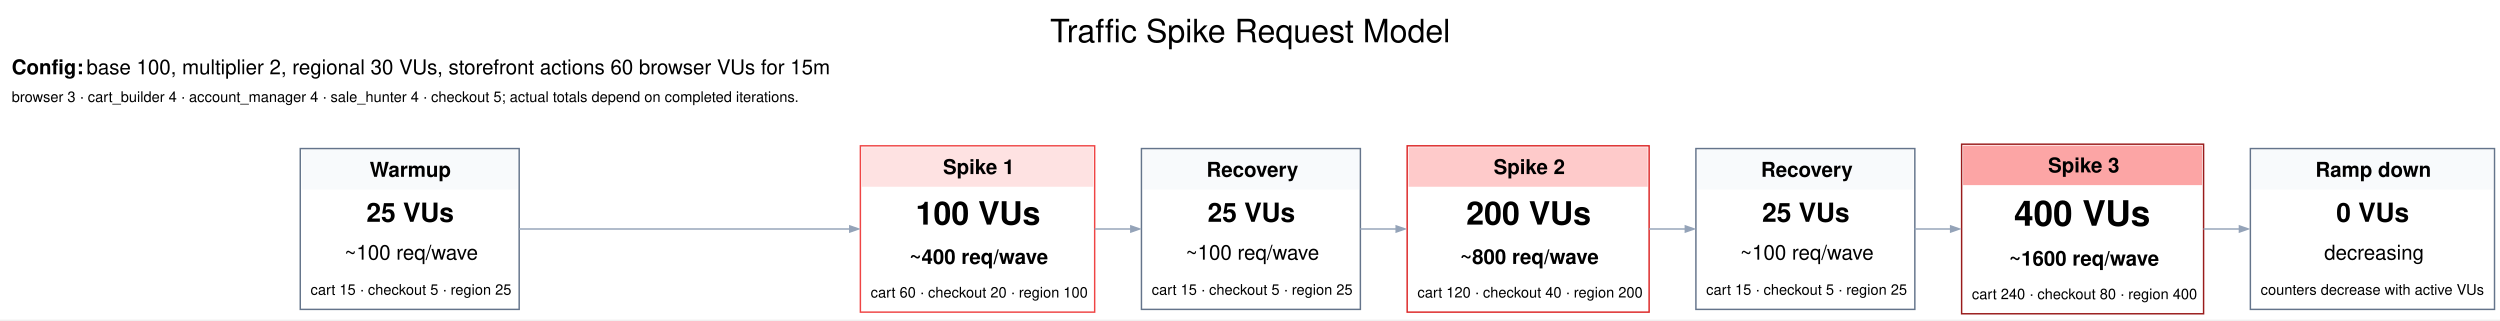
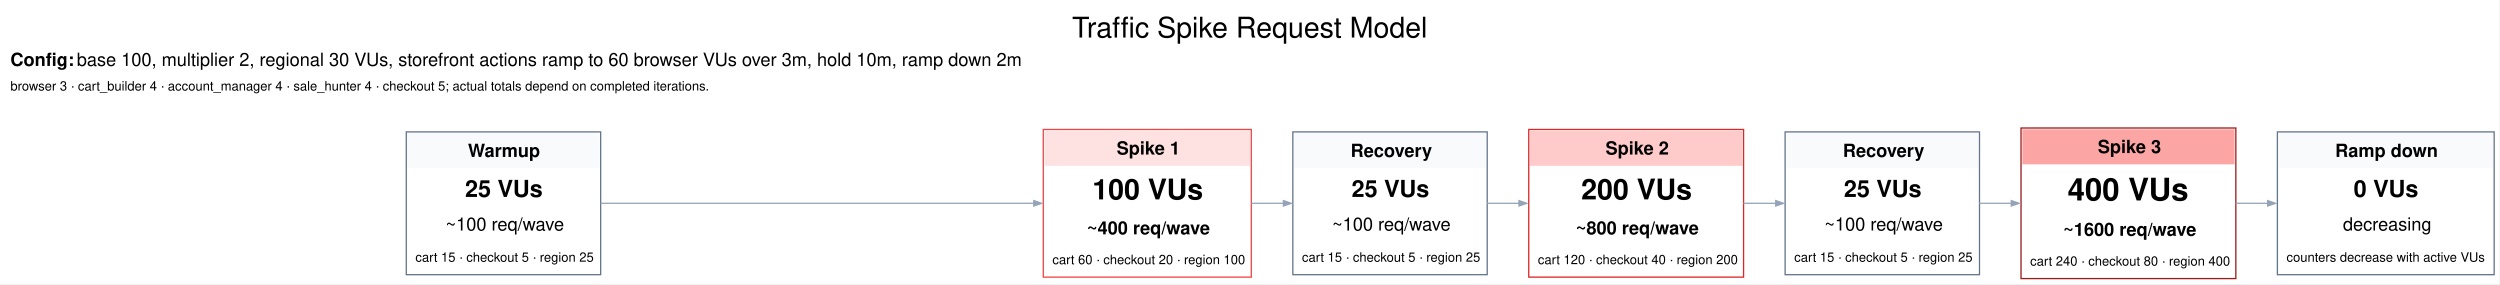
- <svg xmlns="http://www.w3.org/2000/svg" width="1710pt" height="219pt" viewBox="0.00 0.00 1710.00 219.00">
+ <svg xmlns="http://www.w3.org/2000/svg" width="1926pt" height="219pt" viewBox="0.00 0.00 1926.00 219.00">
  <g id="graph0" class="graph" transform="scale(1 1) rotate(0) translate(4 214.62)">
-     <polygon fill="white" stroke="none" points="-4,4 -4,-214.62 1706.25,-214.62 1706.25,4 -4,4" />
-     <text xml:space="preserve" text-anchor="middle" x="851.12" y="-185.72" font-family="Helvetica,sans-Serif" font-size="22.00">Traffic Spike Request Model</text>
+     <polygon fill="white" stroke="none" points="-4,4 -4,-214.62 1921.5,-214.62 1921.5,4 -4,4" />
+     <text xml:space="preserve" text-anchor="middle" x="958.75" y="-185.72" font-family="Helvetica,sans-Serif" font-size="22.00">Traffic Spike Request Model</text>
    <g id="node1" class="node">
-       <polygon fill="#f8fafc" stroke="none" points="202.38,-85 202.38,-112 350.12,-112 350.12,-85 202.38,-85" />
-       <text xml:space="preserve" text-anchor="start" x="248.88" y="-93.7" font-family="Helvetica,sans-Serif" font-weight="bold" font-size="14.00">Warmup</text>
-       <text xml:space="preserve" text-anchor="start" x="246.62" y="-62.9" font-family="Helvetica,sans-Serif" font-weight="bold" font-size="18.00">25 VUs</text>
-       <text xml:space="preserve" text-anchor="start" x="231.62" y="-37" font-family="Helvetica,sans-Serif" font-size="14.00">~100 req/wave</text>
-       <text xml:space="preserve" text-anchor="start" x="208.38" y="-13" font-family="Helvetica,sans-Serif" font-size="10.00">cart 15 · checkout 5 · region 25</text>
-       <polygon fill="none" stroke="#64748b" points="201.38,-3 201.38,-113 351.12,-113 351.12,-3 201.38,-3" />
+       <polygon fill="#f8fafc" stroke="none" points="310,-85 310,-112 457.75,-112 457.75,-85 310,-85" />
+       <text xml:space="preserve" text-anchor="start" x="356.5" y="-93.7" font-family="Helvetica,sans-Serif" font-weight="bold" font-size="14.00">Warmup</text>
+       <text xml:space="preserve" text-anchor="start" x="354.25" y="-62.9" font-family="Helvetica,sans-Serif" font-weight="bold" font-size="18.00">25 VUs</text>
+       <text xml:space="preserve" text-anchor="start" x="339.25" y="-37" font-family="Helvetica,sans-Serif" font-size="14.00">~100 req/wave</text>
+       <text xml:space="preserve" text-anchor="start" x="316" y="-13" font-family="Helvetica,sans-Serif" font-size="10.00">cart 15 · checkout 5 · region 25</text>
+       <polygon fill="none" stroke="#64748b" points="309,-3 309,-113 458.75,-113 458.75,-3 309,-3" />
    </g>
    <g id="node2" class="node">
-       <polygon fill="#fee2e2" stroke="none" points="585.5,-86.88 585.5,-113.88 743.75,-113.88 743.75,-86.88 585.5,-86.88" />
-       <text xml:space="preserve" text-anchor="start" x="641" y="-95.58" font-family="Helvetica,sans-Serif" font-weight="bold" font-size="14.00">Spike 1</text>
-       <text xml:space="preserve" text-anchor="start" x="622.25" y="-60.98" font-family="Helvetica,sans-Serif" font-weight="bold" font-size="22.00">100 VUs</text>
-       <text xml:space="preserve" text-anchor="start" x="618.12" y="-34.08" font-family="Helvetica,sans-Serif" font-weight="bold" font-size="14.00">~400 req/wave</text>
-       <text xml:space="preserve" text-anchor="start" x="591.5" y="-11.12" font-family="Helvetica,sans-Serif" font-size="10.00">cart 60 · checkout 20 · region 100</text>
-       <polygon fill="none" stroke="#ef4444" points="584.5,-1.12 584.5,-114.88 744.75,-114.88 744.75,-1.12 584.5,-1.12" />
+       <polygon fill="#fee2e2" stroke="none" points="800.75,-86.88 800.75,-113.88 959,-113.88 959,-86.88 800.75,-86.88" />
+       <text xml:space="preserve" text-anchor="start" x="856.25" y="-95.58" font-family="Helvetica,sans-Serif" font-weight="bold" font-size="14.00">Spike 1</text>
+       <text xml:space="preserve" text-anchor="start" x="837.5" y="-60.98" font-family="Helvetica,sans-Serif" font-weight="bold" font-size="22.00">100 VUs</text>
+       <text xml:space="preserve" text-anchor="start" x="833.38" y="-34.08" font-family="Helvetica,sans-Serif" font-weight="bold" font-size="14.00">~400 req/wave</text>
+       <text xml:space="preserve" text-anchor="start" x="806.75" y="-11.12" font-family="Helvetica,sans-Serif" font-size="10.00">cart 60 · checkout 20 · region 100</text>
+       <polygon fill="none" stroke="#ef4444" points="799.75,-1.12 799.75,-114.88 960,-114.88 960,-1.12 799.75,-1.12" />
    </g>
    <g id="edge1" class="edge">
-       <path fill="none" stroke="#94a3b8" d="M350.67,-58C350.67,-58 577.26,-58 577.26,-58" />
-       <polygon fill="#94a3b8" stroke="#94a3b8" points="577.26,-60.1 583.26,-58 577.26,-55.9 577.26,-60.1" />
+       <path fill="none" stroke="#94a3b8" d="M458.67,-58C458.67,-58 792.43,-58 792.43,-58" />
+       <polygon fill="#94a3b8" stroke="#94a3b8" points="792.43,-60.1 798.43,-58 792.43,-55.9 792.43,-60.1" />
    </g>
    <g id="node3" class="node">
-       <polygon fill="#f8fafc" stroke="none" points="777.75,-85 777.75,-112 925.5,-112 925.5,-85 777.75,-85" />
-       <text xml:space="preserve" text-anchor="start" x="821.25" y="-93.7" font-family="Helvetica,sans-Serif" font-weight="bold" font-size="14.00">Recovery</text>
-       <text xml:space="preserve" text-anchor="start" x="822" y="-62.9" font-family="Helvetica,sans-Serif" font-weight="bold" font-size="18.00">25 VUs</text>
-       <text xml:space="preserve" text-anchor="start" x="807" y="-37" font-family="Helvetica,sans-Serif" font-size="14.00">~100 req/wave</text>
-       <text xml:space="preserve" text-anchor="start" x="783.75" y="-13" font-family="Helvetica,sans-Serif" font-size="10.00">cart 15 · checkout 5 · region 25</text>
-       <polygon fill="none" stroke="#64748b" points="776.75,-3 776.75,-113 926.5,-113 926.5,-3 776.75,-3" />
+       <polygon fill="#f8fafc" stroke="none" points="993,-85 993,-112 1140.75,-112 1140.75,-85 993,-85" />
+       <text xml:space="preserve" text-anchor="start" x="1036.5" y="-93.7" font-family="Helvetica,sans-Serif" font-weight="bold" font-size="14.00">Recovery</text>
+       <text xml:space="preserve" text-anchor="start" x="1037.25" y="-62.9" font-family="Helvetica,sans-Serif" font-weight="bold" font-size="18.00">25 VUs</text>
+       <text xml:space="preserve" text-anchor="start" x="1022.25" y="-37" font-family="Helvetica,sans-Serif" font-size="14.00">~100 req/wave</text>
+       <text xml:space="preserve" text-anchor="start" x="999" y="-13" font-family="Helvetica,sans-Serif" font-size="10.00">cart 15 · checkout 5 · region 25</text>
+       <polygon fill="none" stroke="#64748b" points="992,-3 992,-113 1141.75,-113 1141.75,-3 992,-3" />
    </g>
    <g id="edge2" class="edge">
-       <path fill="none" stroke="#94a3b8" d="M744.74,-58C744.74,-58 769.49,-58 769.49,-58" />
-       <polygon fill="#94a3b8" stroke="#94a3b8" points="769.49,-60.1 775.49,-58 769.49,-55.9 769.49,-60.1" />
+       <path fill="none" stroke="#94a3b8" d="M959.99,-58C959.99,-58 984.74,-58 984.74,-58" />
+       <polygon fill="#94a3b8" stroke="#94a3b8" points="984.74,-60.1 990.74,-58 984.74,-55.9 984.74,-60.1" />
    </g>
    <g id="node4" class="node">
-       <polygon fill="#fecaca" stroke="none" points="959.5,-86.88 959.5,-113.88 1123,-113.88 1123,-86.88 959.5,-86.88" />
-       <text xml:space="preserve" text-anchor="start" x="1017.62" y="-95.58" font-family="Helvetica,sans-Serif" font-weight="bold" font-size="14.00">Spike 2</text>
-       <text xml:space="preserve" text-anchor="start" x="998.88" y="-60.98" font-family="Helvetica,sans-Serif" font-weight="bold" font-size="22.00">200 VUs</text>
-       <text xml:space="preserve" text-anchor="start" x="994.75" y="-34.08" font-family="Helvetica,sans-Serif" font-weight="bold" font-size="14.00">~800 req/wave</text>
-       <text xml:space="preserve" text-anchor="start" x="965.5" y="-11.12" font-family="Helvetica,sans-Serif" font-size="10.00">cart 120 · checkout 40 · region 200</text>
-       <polygon fill="none" stroke="#dc2626" points="958.5,-1.12 958.5,-114.88 1124,-114.88 1124,-1.12 958.5,-1.12" />
+       <polygon fill="#fecaca" stroke="none" points="1174.75,-86.88 1174.75,-113.88 1338.25,-113.88 1338.25,-86.88 1174.75,-86.88" />
+       <text xml:space="preserve" text-anchor="start" x="1232.88" y="-95.58" font-family="Helvetica,sans-Serif" font-weight="bold" font-size="14.00">Spike 2</text>
+       <text xml:space="preserve" text-anchor="start" x="1214.12" y="-60.98" font-family="Helvetica,sans-Serif" font-weight="bold" font-size="22.00">200 VUs</text>
+       <text xml:space="preserve" text-anchor="start" x="1210" y="-34.08" font-family="Helvetica,sans-Serif" font-weight="bold" font-size="14.00">~800 req/wave</text>
+       <text xml:space="preserve" text-anchor="start" x="1180.75" y="-11.12" font-family="Helvetica,sans-Serif" font-size="10.00">cart 120 · checkout 40 · region 200</text>
+       <polygon fill="none" stroke="#dc2626" points="1173.75,-1.12 1173.75,-114.88 1339.25,-114.88 1339.25,-1.12 1173.75,-1.12" />
    </g>
    <g id="edge3" class="edge">
-       <path fill="none" stroke="#94a3b8" d="M926.3,-58C926.3,-58 950.99,-58 950.99,-58" />
-       <polygon fill="#94a3b8" stroke="#94a3b8" points="950.99,-60.1 956.99,-58 950.99,-55.9 950.99,-60.1" />
+       <path fill="none" stroke="#94a3b8" d="M1141.55,-58C1141.55,-58 1166.24,-58 1166.24,-58" />
+       <polygon fill="#94a3b8" stroke="#94a3b8" points="1166.24,-60.1 1172.24,-58 1166.24,-55.9 1166.24,-60.1" />
    </g>
    <g id="node5" class="node">
-       <polygon fill="#f8fafc" stroke="none" points="1157,-85 1157,-112 1304.75,-112 1304.75,-85 1157,-85" />
-       <text xml:space="preserve" text-anchor="start" x="1200.5" y="-93.7" font-family="Helvetica,sans-Serif" font-weight="bold" font-size="14.00">Recovery</text>
-       <text xml:space="preserve" text-anchor="start" x="1201.25" y="-62.9" font-family="Helvetica,sans-Serif" font-weight="bold" font-size="18.00">25 VUs</text>
-       <text xml:space="preserve" text-anchor="start" x="1186.25" y="-37" font-family="Helvetica,sans-Serif" font-size="14.00">~100 req/wave</text>
-       <text xml:space="preserve" text-anchor="start" x="1163" y="-13" font-family="Helvetica,sans-Serif" font-size="10.00">cart 15 · checkout 5 · region 25</text>
-       <polygon fill="none" stroke="#64748b" points="1156,-3 1156,-113 1305.75,-113 1305.75,-3 1156,-3" />
+       <polygon fill="#f8fafc" stroke="none" points="1372.25,-85 1372.25,-112 1520,-112 1520,-85 1372.25,-85" />
+       <text xml:space="preserve" text-anchor="start" x="1415.75" y="-93.7" font-family="Helvetica,sans-Serif" font-weight="bold" font-size="14.00">Recovery</text>
+       <text xml:space="preserve" text-anchor="start" x="1416.5" y="-62.9" font-family="Helvetica,sans-Serif" font-weight="bold" font-size="18.00">25 VUs</text>
+       <text xml:space="preserve" text-anchor="start" x="1401.5" y="-37" font-family="Helvetica,sans-Serif" font-size="14.00">~100 req/wave</text>
+       <text xml:space="preserve" text-anchor="start" x="1378.25" y="-13" font-family="Helvetica,sans-Serif" font-size="10.00">cart 15 · checkout 5 · region 25</text>
+       <polygon fill="none" stroke="#64748b" points="1371.25,-3 1371.25,-113 1521,-113 1521,-3 1371.25,-3" />
    </g>
    <g id="edge4" class="edge">
-       <path fill="none" stroke="#94a3b8" d="M1123.87,-58C1123.87,-58 1148.77,-58 1148.77,-58" />
-       <polygon fill="#94a3b8" stroke="#94a3b8" points="1148.77,-60.1 1154.77,-58 1148.77,-55.9 1148.77,-60.1" />
+       <path fill="none" stroke="#94a3b8" d="M1339.12,-58C1339.12,-58 1364.02,-58 1364.02,-58" />
+       <polygon fill="#94a3b8" stroke="#94a3b8" points="1364.02,-60.1 1370.02,-58 1364.02,-55.9 1364.02,-60.1" />
    </g>
    <g id="node6" class="node">
-       <polygon fill="#fca5a5" stroke="none" points="1338.75,-88 1338.75,-115 1502.25,-115 1502.25,-88 1338.75,-88" />
-       <text xml:space="preserve" text-anchor="start" x="1396.88" y="-96.7" font-family="Helvetica,sans-Serif" font-weight="bold" font-size="14.00">Spike 3</text>
-       <text xml:space="preserve" text-anchor="start" x="1373.62" y="-60.2" font-family="Helvetica,sans-Serif" font-weight="bold" font-size="24.00">400 VUs</text>
-       <text xml:space="preserve" text-anchor="start" x="1370.25" y="-32.95" font-family="Helvetica,sans-Serif" font-weight="bold" font-size="14.00">~1600 req/wave</text>
-       <text xml:space="preserve" text-anchor="start" x="1344.75" y="-10" font-family="Helvetica,sans-Serif" font-size="10.00">cart 240 · checkout 80 · region 400</text>
-       <polygon fill="none" stroke="#991b1b" points="1337.75,0 1337.75,-116 1503.25,-116 1503.25,0 1337.75,0" />
+       <polygon fill="#fca5a5" stroke="none" points="1554,-88 1554,-115 1717.5,-115 1717.5,-88 1554,-88" />
+       <text xml:space="preserve" text-anchor="start" x="1612.12" y="-96.7" font-family="Helvetica,sans-Serif" font-weight="bold" font-size="14.00">Spike 3</text>
+       <text xml:space="preserve" text-anchor="start" x="1588.88" y="-60.2" font-family="Helvetica,sans-Serif" font-weight="bold" font-size="24.00">400 VUs</text>
+       <text xml:space="preserve" text-anchor="start" x="1585.5" y="-32.95" font-family="Helvetica,sans-Serif" font-weight="bold" font-size="14.00">~1600 req/wave</text>
+       <text xml:space="preserve" text-anchor="start" x="1560" y="-10" font-family="Helvetica,sans-Serif" font-size="10.00">cart 240 · checkout 80 · region 400</text>
+       <polygon fill="none" stroke="#991b1b" points="1553,0 1553,-116 1718.5,-116 1718.5,0 1553,0" />
    </g>
    <g id="edge5" class="edge">
-       <path fill="none" stroke="#94a3b8" d="M1305.55,-58C1305.55,-58 1330.24,-58 1330.24,-58" />
-       <polygon fill="#94a3b8" stroke="#94a3b8" points="1330.24,-60.1 1336.24,-58 1330.24,-55.9 1330.24,-60.1" />
+       <path fill="none" stroke="#94a3b8" d="M1520.8,-58C1520.8,-58 1545.49,-58 1545.49,-58" />
+       <polygon fill="#94a3b8" stroke="#94a3b8" points="1545.49,-60.1 1551.49,-58 1545.49,-55.9 1545.49,-60.1" />
    </g>
    <g id="node7" class="node">
-       <polygon fill="#f8fafc" stroke="none" points="1536.25,-85 1536.25,-112 1701.25,-112 1701.25,-85 1536.25,-85" />
-       <text xml:space="preserve" text-anchor="start" x="1579.75" y="-93.7" font-family="Helvetica,sans-Serif" font-weight="bold" font-size="14.00">Ramp down</text>
-       <text xml:space="preserve" text-anchor="start" x="1594" y="-62.9" font-family="Helvetica,sans-Serif" font-weight="bold" font-size="18.00">0 VUs</text>
-       <text xml:space="preserve" text-anchor="start" x="1585.75" y="-37" font-family="Helvetica,sans-Serif" font-size="14.00">decreasing</text>
-       <text xml:space="preserve" text-anchor="start" x="1542.25" y="-13" font-family="Helvetica,sans-Serif" font-size="10.00">counters decrease with active VUs</text>
-       <polygon fill="none" stroke="#64748b" points="1535.25,-3 1535.25,-113 1702.25,-113 1702.25,-3 1535.25,-3" />
+       <polygon fill="#f8fafc" stroke="none" points="1751.5,-85 1751.5,-112 1916.5,-112 1916.5,-85 1751.5,-85" />
+       <text xml:space="preserve" text-anchor="start" x="1795" y="-93.7" font-family="Helvetica,sans-Serif" font-weight="bold" font-size="14.00">Ramp down</text>
+       <text xml:space="preserve" text-anchor="start" x="1809.25" y="-62.9" font-family="Helvetica,sans-Serif" font-weight="bold" font-size="18.00">0 VUs</text>
+       <text xml:space="preserve" text-anchor="start" x="1801" y="-37" font-family="Helvetica,sans-Serif" font-size="14.00">decreasing</text>
+       <text xml:space="preserve" text-anchor="start" x="1757.5" y="-13" font-family="Helvetica,sans-Serif" font-size="10.00">counters decrease with active VUs</text>
+       <polygon fill="none" stroke="#64748b" points="1750.5,-3 1750.5,-113 1917.5,-113 1917.5,-3 1750.5,-3" />
    </g>
    <g id="edge6" class="edge">
-       <path fill="none" stroke="#94a3b8" d="M1503.14,-58C1503.14,-58 1527.77,-58 1527.77,-58" />
-       <polygon fill="#94a3b8" stroke="#94a3b8" points="1527.77,-60.1 1533.77,-58 1527.77,-55.9 1527.77,-60.1" />
+       <path fill="none" stroke="#94a3b8" d="M1718.39,-58C1718.39,-58 1743.02,-58 1743.02,-58" />
+       <polygon fill="#94a3b8" stroke="#94a3b8" points="1743.02,-60.1 1749.02,-58 1743.02,-55.9 1743.02,-60.1" />
    </g>
    <g id="node8" class="node">
      <text xml:space="preserve" text-anchor="start" x="4" y="-163.82" font-family="Helvetica,sans-Serif" font-weight="bold" font-size="14.00">Config:</text>
-       <text xml:space="preserve" text-anchor="start" x="51.25" y="-163.82" font-family="Helvetica,sans-Serif" font-size="14.00"> base 100, multiplier 2, regional 30 VUs, storefront actions 60 browser VUs for 15m</text>
+       <text xml:space="preserve" text-anchor="start" x="51.25" y="-163.82" font-family="Helvetica,sans-Serif" font-size="14.00"> base 100, multiplier 2, regional 30 VUs, storefront actions ramp to 60 browser VUs over 3m, hold 10m, ramp down 2m</text>
      <text xml:space="preserve" text-anchor="start" x="4" y="-144.88" font-family="Helvetica,sans-Serif" font-size="10.00">browser 3 · cart_builder 4 · account_manager 4 · sale_hunter 4 · checkout 5; actual totals depend on completed iterations.</text>
    </g>
  </g>
</svg>
